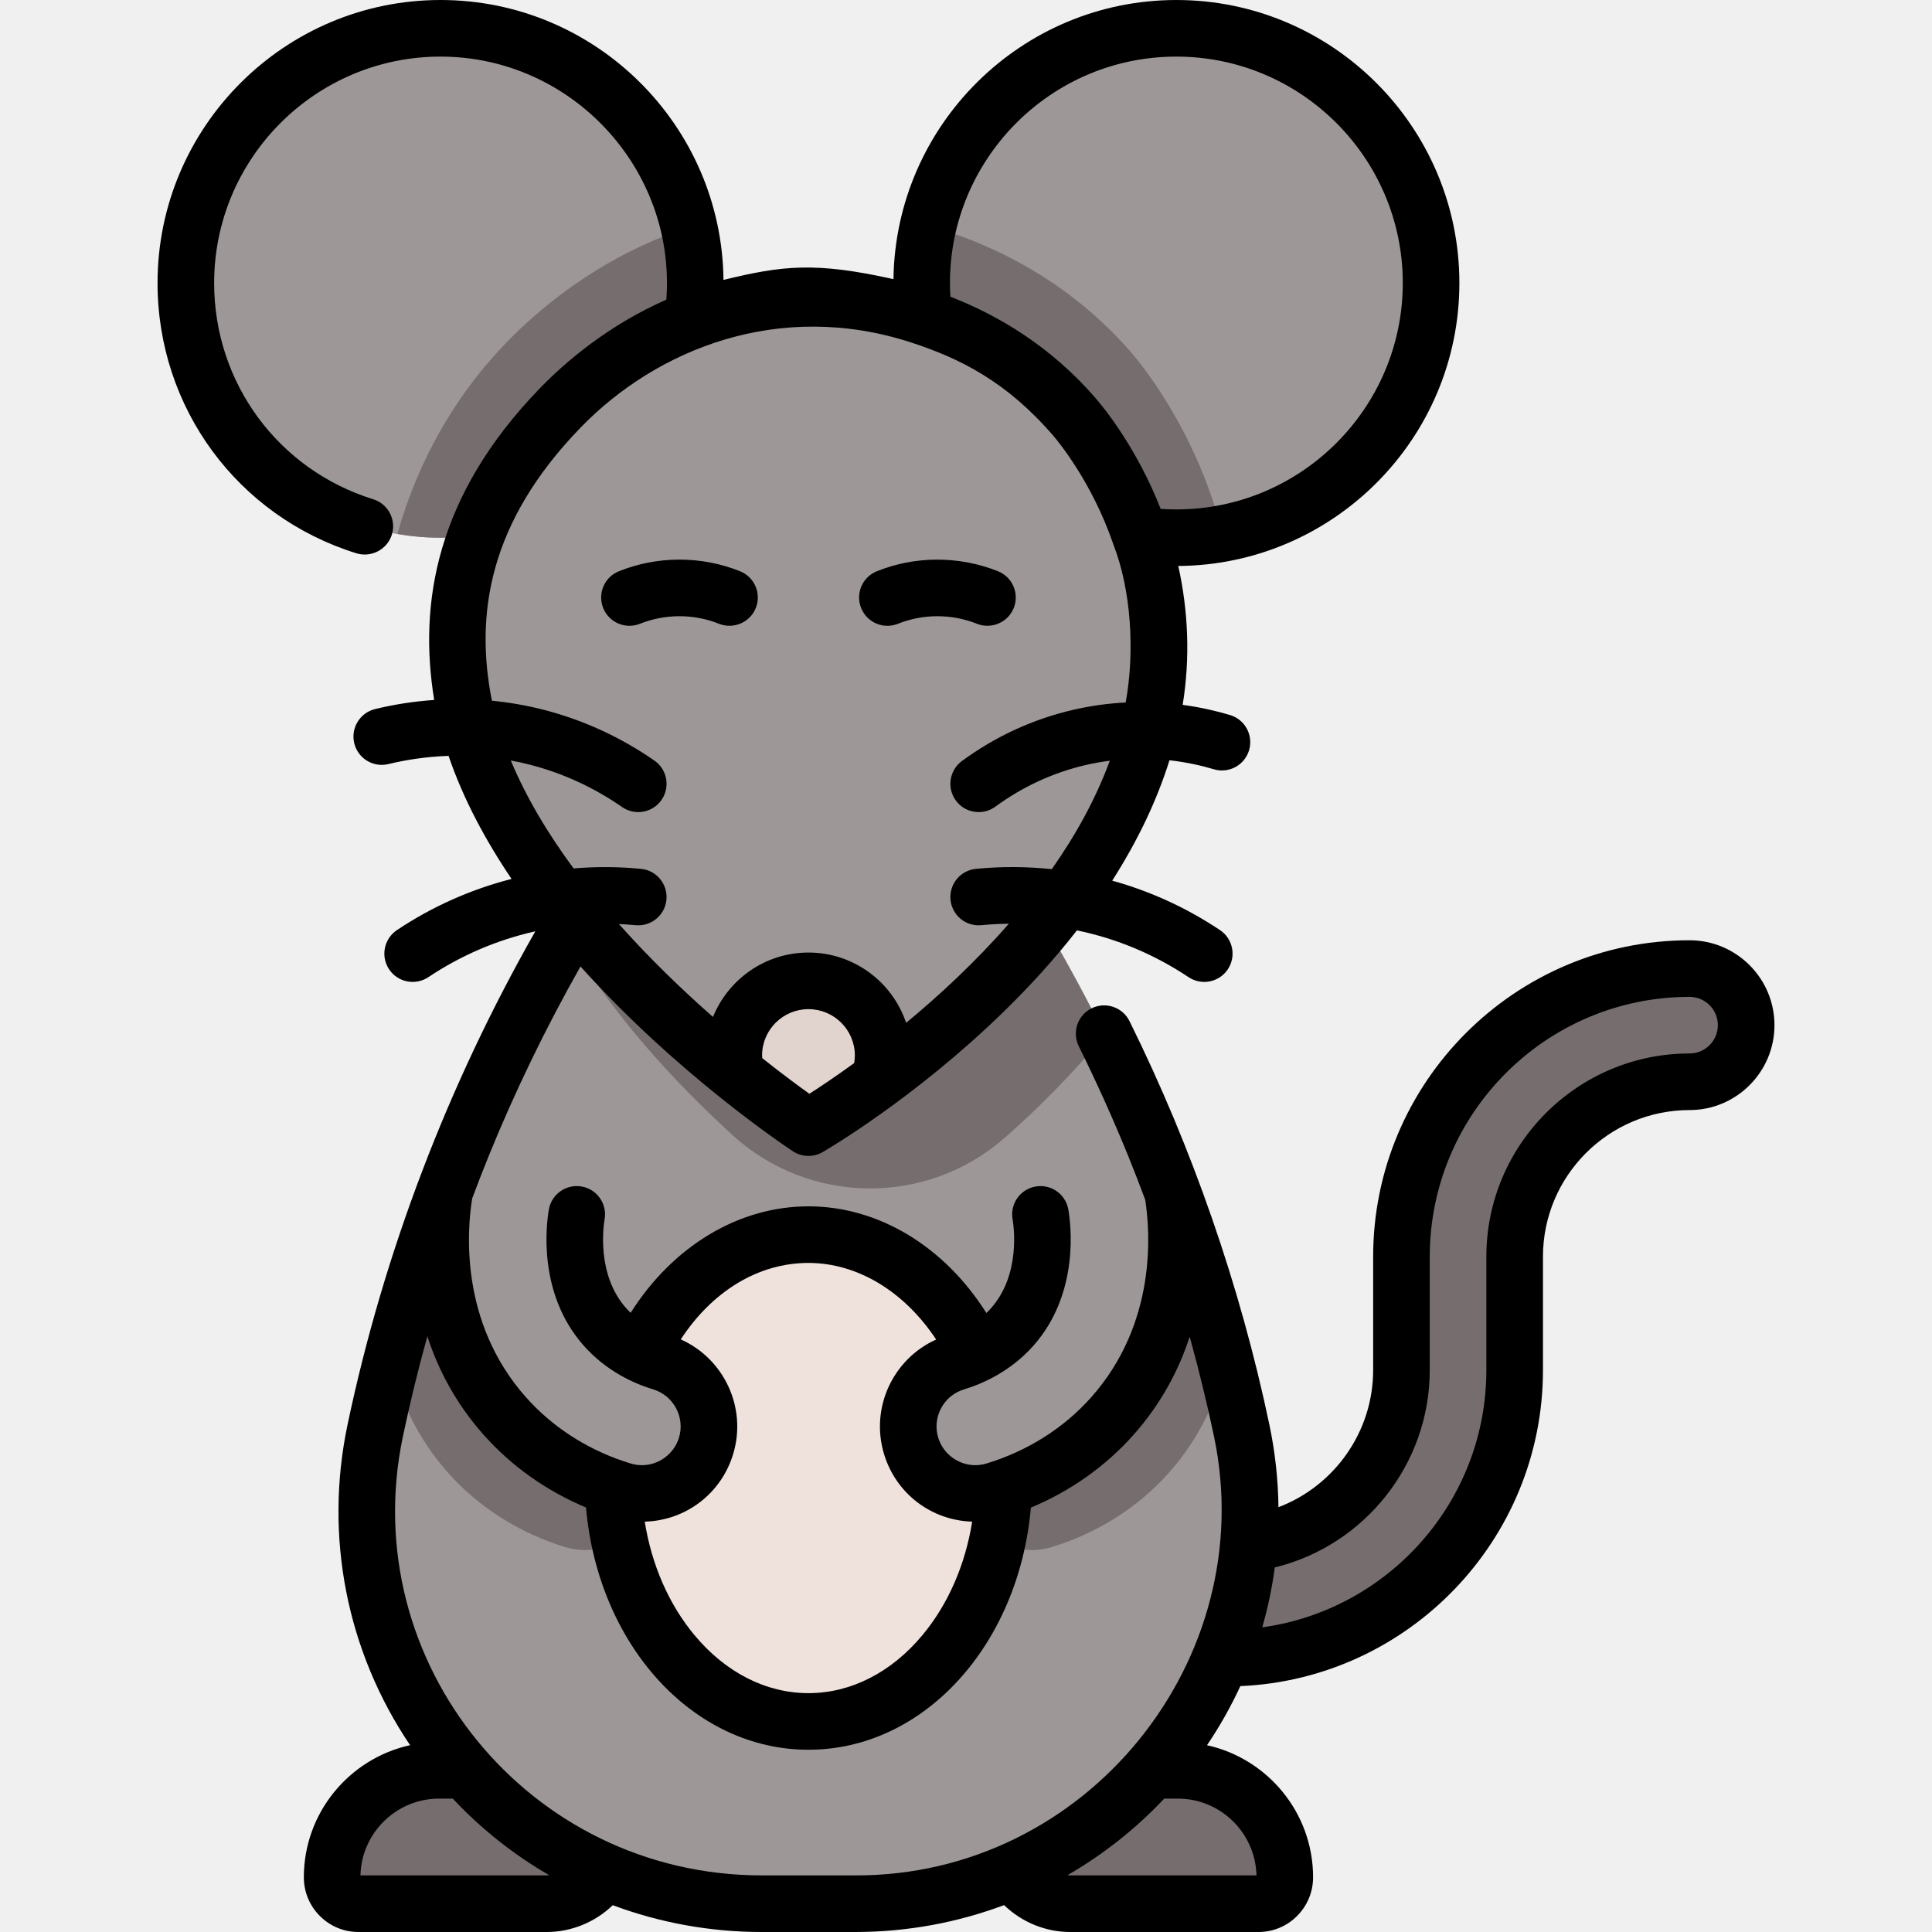
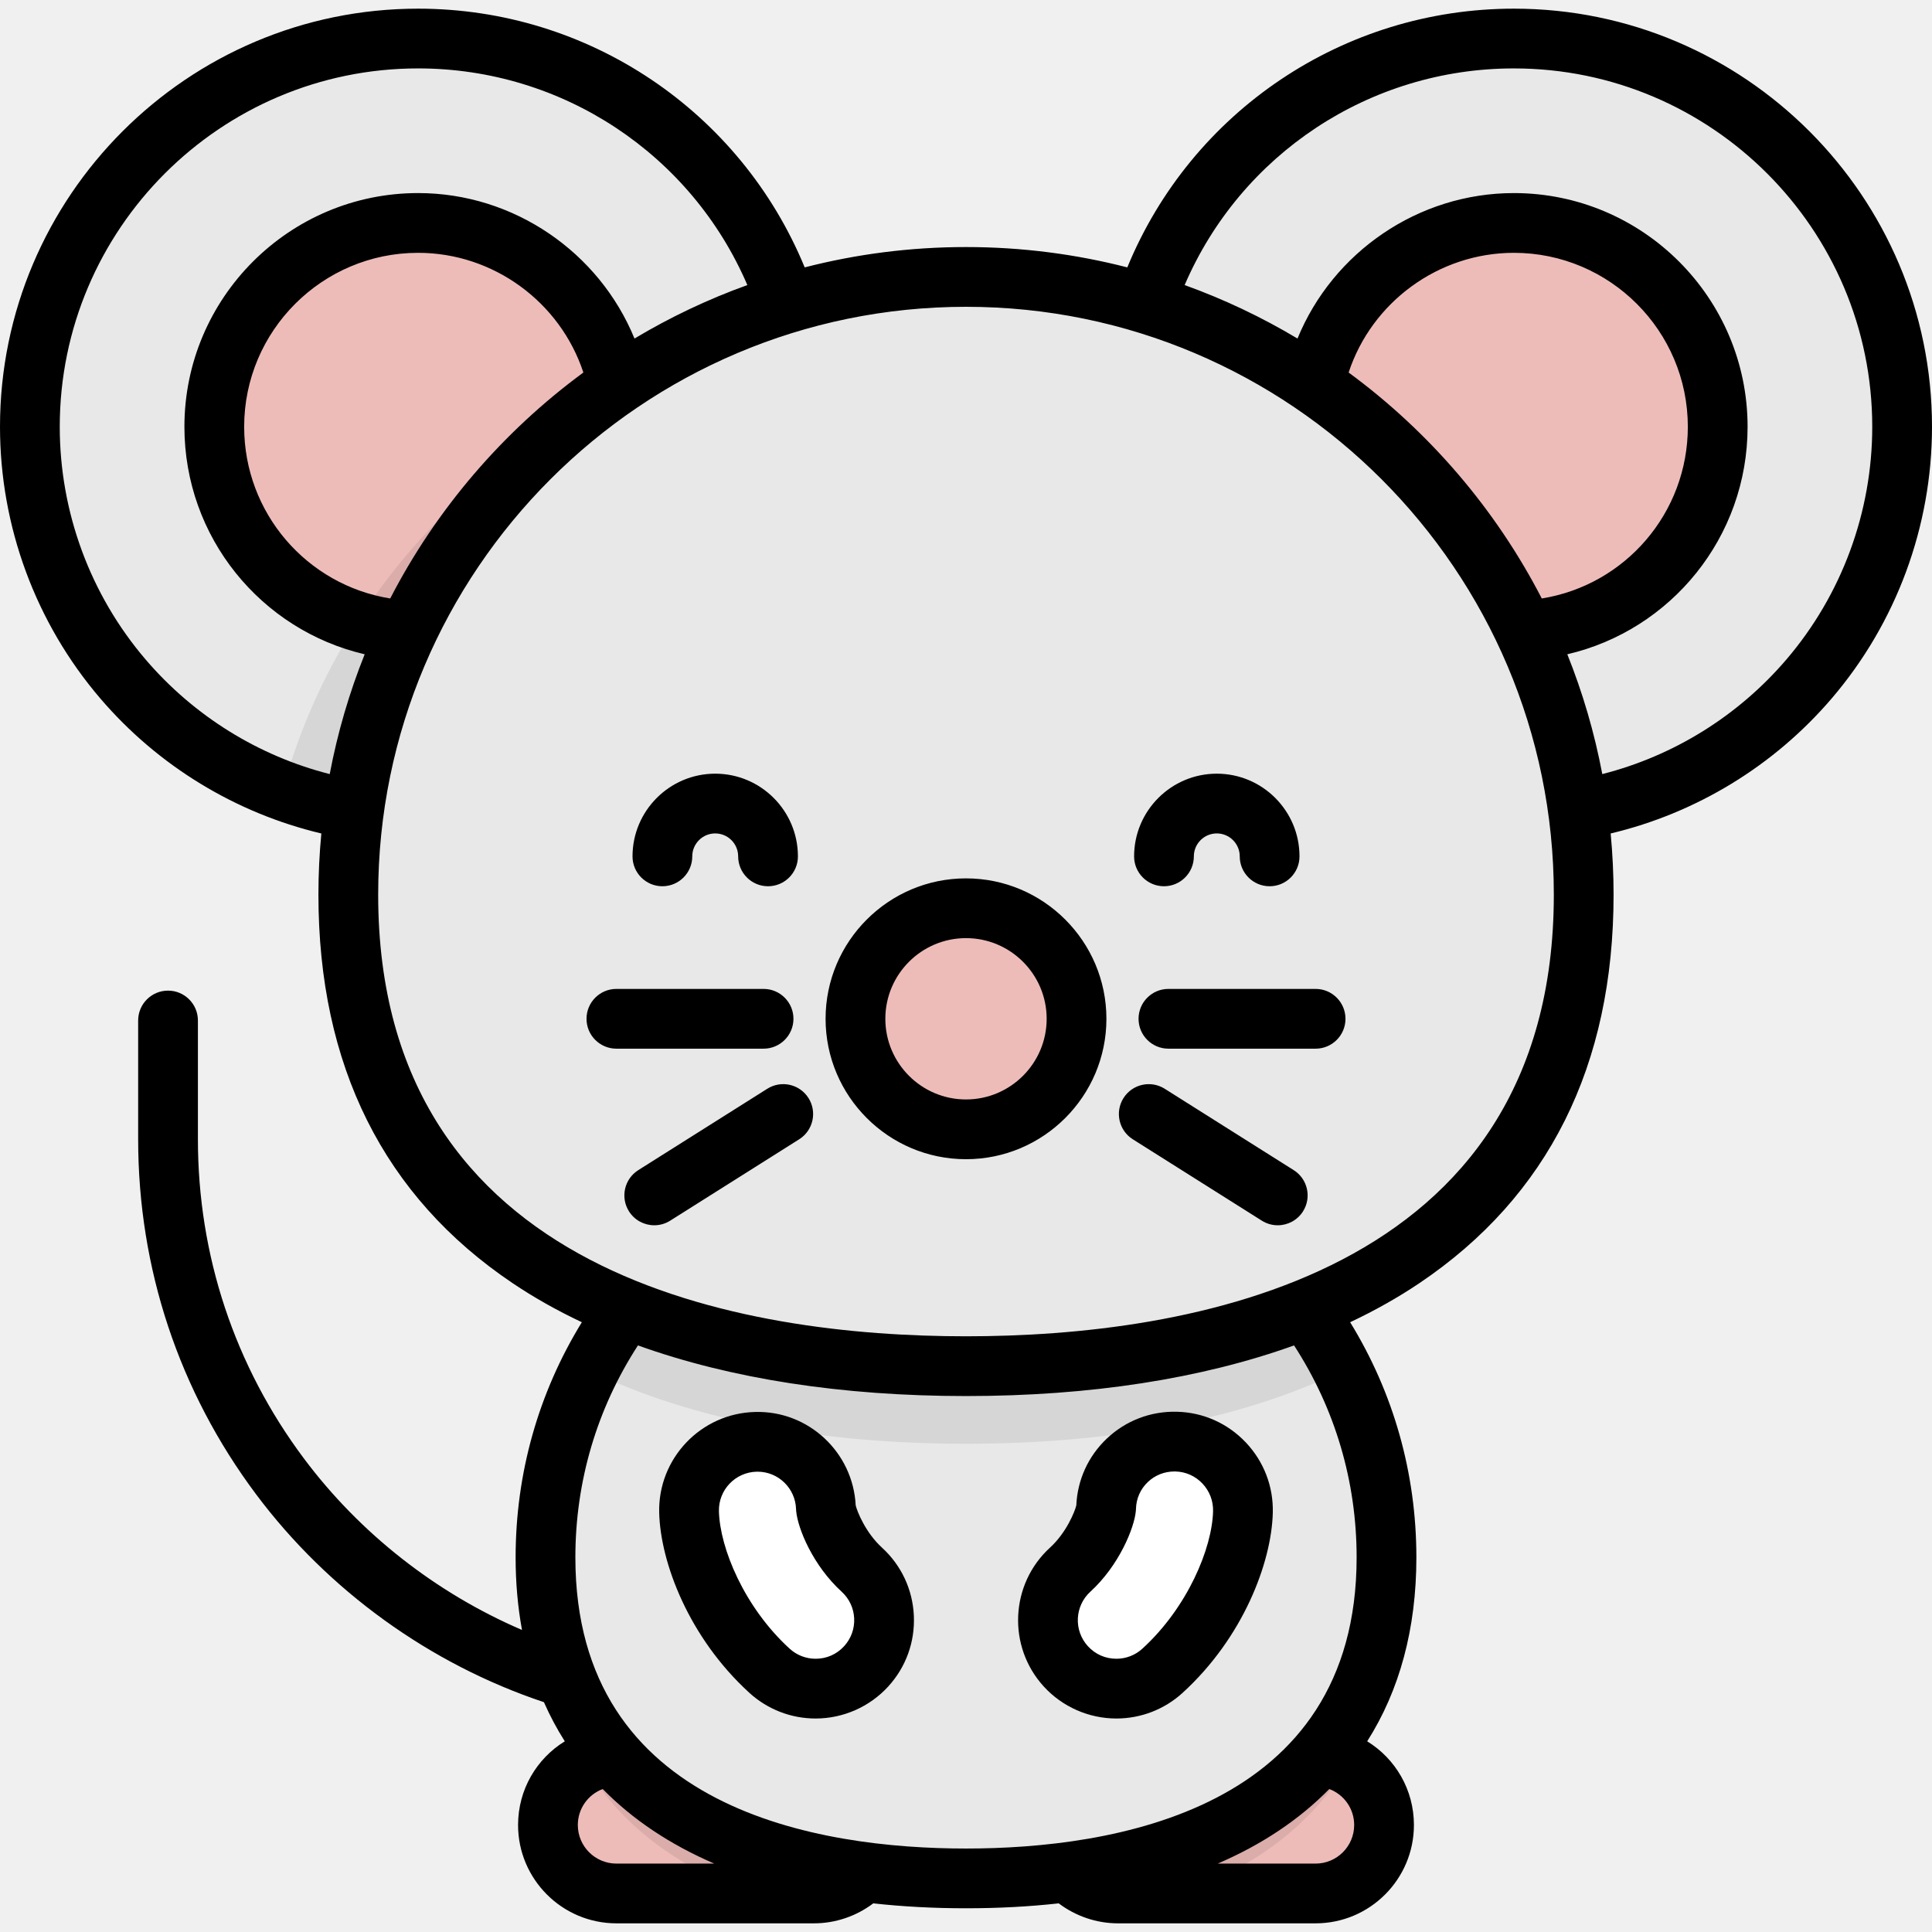
- <svg xmlns="http://www.w3.org/2000/svg" id="Capa_1" enable-background="new 0 0 512 512" height="512" viewBox="0 0 512 512" width="512">
+ <svg xmlns="http://www.w3.org/2000/svg" version="1.1" id="Layer_1" x="0px" y="0px" viewBox="0 0 512 512" style="enable-background:new 0 0 512 512;" xml:space="preserve">
+   <path style="fill:#EDBCB9;" d="M348.649,501.787h-52.374c-10.018,0-18.14-8.121-18.14-18.14c0-10.018,8.121-18.14,18.14-18.14  h52.374c10.018,0,18.14,8.121,18.14,18.14C366.788,493.666,358.667,501.787,348.649,501.787z" />
+   <path style="opacity:0.08;enable-background:new    ;" d="M348.649,465.508h-52.374c-10.018,0-18.14,8.121-18.14,18.14  s8.121,18.14,18.14,18.14h16.797c19.115-6.835,34.519-17.955,43.984-34.205C354.542,466.264,351.685,465.508,348.649,465.508z" />
+   <path style="fill:#EDBCB9;" d="M215.725,501.787h-52.374c-10.018,0-18.14-8.121-18.14-18.14c0-10.018,8.121-18.14,18.14-18.14  h52.374c10.018,0,18.14,8.121,18.14,18.14C233.865,493.666,225.743,501.787,215.725,501.787z" />
+   <path style="opacity:0.08;enable-background:new    ;" d="M215.725,465.508h-52.374c-3.036,0-5.893,0.756-8.407,2.074  c9.465,16.249,24.869,27.369,43.984,34.205h16.797c10.018,0,18.14-8.121,18.14-18.14  C233.865,473.63,225.743,465.508,215.725,465.508z" />
+   <path style="fill:#E8E8E8;" d="M367.438,412.726c0,61.546-49.892,85.07-111.438,85.07s-111.438-23.525-111.438-85.07  S194.454,301.288,256,301.288S367.438,351.18,367.438,412.726z" />
+   <path style="opacity:0.08;enable-background:new    ;" d="M256,301.288c-43.737,0-81.582,25.201-99.826,61.871  c27.63,13.471,62.245,19.45,99.826,19.45c37.58,0,72.195-5.978,99.825-19.45C337.582,326.489,299.737,301.288,256,301.288z" />
+   <circle style="fill:#E8E8E8;" cx="110.803" cy="113.104" r="102.886" />
+   <circle style="fill:#EDBCB9;" cx="110.803" cy="113.104" r="54.019" />
+   <path style="opacity:0.08;enable-background:new    ;" d="M211.187,90.462c-65.762,8.665-119.213,56.363-136.332,119.063  c11.191,4.174,23.303,6.461,35.95,6.461c56.823,0,102.887-46.064,102.887-102.887C213.691,105.321,212.823,97.747,211.187,90.462z" />
+   <circle style="fill:#E8E8E8;" cx="401.197" cy="113.104" r="102.886" />
+   <circle style="fill:#EDBCB9;" cx="401.197" cy="113.104" r="54.019" />
+   <path style="fill:#E8E8E8;" d="M419.698,237.084c0,90.408-73.29,124.964-163.698,124.964S92.303,327.492,92.303,237.084  S165.592,73.387,256,73.387S419.698,146.677,419.698,237.084z" />
+   <circle style="fill:#EDBCB9;" cx="256" cy="269.988" r="29.295" />
  <g>
-     <g>
-       <g fill="#9e9797">
-         <circle cx="311.75" cy="75" r="67.5" />
-         <circle cx="116.75" cy="75" r="67.5" />
-       </g>
-       <g>
-         <g>
-           <path d="m325.052 439.431h-21.624c-8.284 0-15-6.716-15-15s6.716-15 15-15h21.624c25.557 0 46.349-20.792 46.349-46.349v-30.053c0-42.099 34.25-76.349 76.35-76.349 8.284 0 15 6.716 15 15s-6.716 15-15 15c-25.558 0-46.35 20.792-46.35 46.349v30.053c-.001 42.099-34.251 76.349-76.349 76.349z" fill="#766e6e" />
-         </g>
-         <g fill="#766e6e">
-           <path d="m333.481 504.5h-49.855c-9.762 0-17.676-7.914-17.676-17.676 0-9.762 7.914-17.676 17.676-17.676h28.503c15.658 0 28.351 12.693 28.351 28.351.001 3.867-3.133 7.001-6.999 7.001z" />
-           <path d="m95.019 504.5h49.855c9.762 0 17.676-7.914 17.676-17.676 0-9.762-7.914-17.676-17.676-17.676h-28.504c-15.658 0-28.351 12.693-28.351 28.351 0 3.867 3.134 7.001 7 7.001z" />
-         </g>
-         <path d="m226.601 504.5h-24.702c-66.424 0-116.053-60.707-102.474-125.346 10.842-51.611 30.862-100.884 59.119-145.502h111.411c28.257 44.618 48.277 93.891 59.119 145.502 13.58 64.639-36.049 125.346-102.473 125.346z" fill="#9e9797" />
-         <path d="m309.748 390.316c8.439-9.478 12.876-19.87 15.081-29.392-3.911-15.349-8.654-30.456-14.181-45.269-2.184.431-7.964 1.872-12.994 6.995-5.482 5.582-6.635 12.034-6.924 14.174.527 2.987 2.637 18.468-7.513 29.867-4.841 5.437-10.788 8.076-14.923 9.333-9.386 2.852-14.684 12.774-11.832 22.16 2.329 7.665 9.373 12.603 16.99 12.603 1.71 0 3.449-.249 5.17-.772 12.184-3.703 22.948-10.515 31.126-19.699z" fill="#766e6e" />
-         <path d="m118.747 390.316c-8.439-9.478-12.876-19.87-15.081-29.392 3.911-15.349 8.654-30.456 14.181-45.269 2.184.431 7.964 1.872 12.994 6.995 5.482 5.582 6.635 12.034 6.924 14.174-.527 2.987-2.637 18.468 7.513 29.867 4.841 5.437 10.788 8.076 14.923 9.333 9.386 2.852 14.684 12.774 11.832 22.16-2.329 7.665-9.373 12.603-16.99 12.603-1.71 0-3.449-.249-5.17-.772-12.184-3.703-22.947-10.515-31.126-19.699z" fill="#766e6e" />
-         <g>
-           <g fill="#766e6e">
-             <path d="m134.32 90.654c-16.753 17.275-24.943 36.384-29.011 50.861 3.721.636 7.539.985 11.441.985 37.279 0 67.5-30.221 67.5-67.5 0-5.083-.58-10.028-1.645-14.79-24.652 8.007-41.175 23.112-48.285 30.444z" />
-             <path d="m246.002 59.746c-1.133 4.904-1.752 10.005-1.752 15.254 0 37.279 30.221 67.5 67.5 67.5 4.17 0 8.245-.398 12.206-1.122-6.826-27.394-22.175-45.65-24.051-47.822-16.692-19.326-37.138-28.987-53.903-33.81z" />
-             <path d="m269.956 233.652h-111.411c-2.942 4.645-5.772 9.352-8.534 14.095 11.567 20.513 28.665 38.914 44.02 52.981 20.349 18.642 51.489 19.018 72.22.801 8.797-7.73 18.066-16.917 26.473-27.317-6.868-13.881-14.451-27.427-22.768-40.56z" />
-           </g>
-           <path d="m214.25 78.714c-34.836.493-57.668 21.024-65.745 29.353-22.118 22.807-26.095 49.503-27.019 58.088v.001c-.003.056-.154 2.779-.154 5.36 0 56.636 68.51 109.88 87.875 123.798 3.052 2.194 7.13 2.301 10.289.264 19.635-12.656 87.673-61.059 87.673-124.063 0-2.748-.145-5.224-.171-5.642-1.955-31.29-20.407-53.236-22.294-55.42-27.329-31.639-66.893-31.79-70.454-31.739z" fill="#9e9797" />
-           <path d="m214.25 259.935c-10.93 0-19.791 8.85-19.791 19.766 0 1.666.229 3.274.617 4.82 5.8 4.68 10.723 8.342 14.128 10.79 3.063 2.202 7.151 2.292 10.321.247 3.286-2.12 7.92-5.236 13.358-9.247.736-2.07 1.158-4.288 1.158-6.61 0-10.917-8.861-19.766-19.791-19.766z" fill="#e1d3ce" />
-         </g>
-         <ellipse cx="214.25" cy="391.698" fill="#efe2dd" rx="51.822" ry="64.506" />
-         <path d="m264.8 377.514c-7.146 3.982-10.814 12.523-8.339 20.669 1.336 4.396 4.225 7.888 7.881 10.073 1.125-5.285 1.731-10.833 1.731-16.558 0-4.875-.449-9.618-1.273-14.184z" fill="#e1d3ce" />
-         <path d="m164.158 408.254c3.654-2.185 6.542-5.676 7.877-10.07 2.474-8.144-1.192-16.684-8.335-20.667-.823 4.565-1.272 9.307-1.272 14.181-.001 5.725.606 11.271 1.73 16.556z" fill="#e1d3ce" />
-         <g>
-           <path d="m310.717 315.66c1.439 8.171 4.542 36.623-15.969 59.656-8.178 9.184-18.942 15.996-31.128 19.699-1.721.523-3.46.772-5.17.772-7.617 0-14.661-4.938-16.99-12.603-2.852-9.386 2.445-19.308 11.832-22.16 4.135-1.257 10.083-3.896 14.924-9.333 10.15-11.399 8.04-26.88 7.513-29.867z" fill="#9e9797" />
-         </g>
-         <g>
-           <path d="m117.856 315.66c-1.439 8.171-4.542 36.623 15.969 59.656 8.178 9.184 18.942 15.996 31.128 19.699 1.721.523 3.46.772 5.17.772 7.617 0 14.661-4.938 16.99-12.603 2.852-9.386-2.445-19.308-11.832-22.16-4.135-1.257-10.083-3.896-14.924-9.333-10.15-11.399-8.04-26.88-7.513-29.867z" fill="#9e9797" />
-         </g>
-       </g>
-     </g>
-     <path d="m190.557 165.314c3.76 1.496 8.191-.3 9.741-4.196 1.531-3.849-.348-8.21-4.196-9.742-5.126-2.04-10.517-3.073-16.027-3.073-.119 0-.24 0-.36.001-5.392.044-10.667 1.078-15.677 3.072-3.849 1.532-5.727 5.894-4.195 9.742 1.532 3.849 5.896 5.728 9.742 4.195 3.277-1.304 6.727-1.98 10.253-2.009 3.706-.033 7.293.647 10.719 2.01zm257.193 83.866c-46.234 0-83.85 37.615-83.85 83.85v30.05c0 16.404-10.316 30.735-25.096 36.343-.082-7.268-.88-14.6-2.394-21.814-7.705-36.708-20.465-73.443-37.081-107.001-1.838-3.712-6.34-5.23-10.05-3.392-3.712 1.839-5.23 6.338-3.392 10.05 4.74 9.568 9.183 19.439 13.204 29.338 1.525 3.754 2.98 7.541 4.401 11.341 1.321 8.407 3.188 32.693-14.345 52.384-7.262 8.154-16.843 14.209-27.706 17.511-.979.297-1.985.448-2.991.448-4.475 0-8.51-2.995-9.813-7.284-.797-2.623-.524-5.399.767-7.817s3.447-4.189 6.07-4.986c5.057-1.537 12.343-4.783 18.344-11.521 12.45-13.982 9.93-32.572 9.298-36.156-.718-4.079-4.604-6.806-8.688-6.085-4.079.719-6.804 4.608-6.084 8.688.258 1.465 2.29 14.573-5.729 23.579-.395.444-.805.852-1.219 1.248-11.115-17.622-28.569-28.262-47.146-28.262-18.553 0-35.995 10.621-47.118 28.215-.398-.384-.793-.775-1.174-1.203-8.019-9.005-5.986-22.113-5.729-23.579.72-4.079-2.005-7.969-6.084-8.688-4.075-.718-7.969 2.005-8.688 6.085-.632 3.584-3.152 22.175 9.297 36.156 6.001 6.739 13.289 9.985 18.345 11.521 5.415 1.646 8.481 7.39 6.837 12.804-1.304 4.289-5.339 7.284-9.814 7.284-1.006 0-2.012-.151-2.989-.447-.649-.197-1.293-.406-1.933-.623-.046-.018-.094-.03-.14-.047-10.011-3.418-18.839-9.211-25.634-16.842-17.777-19.963-15.612-44.654-14.292-52.727 1.381-3.685 2.795-7.357 4.275-10.999 7.026-17.305 15.233-34.235 24.428-50.477 25.488 28.392 54.128 47.544 56.28 48.965 2.374 1.568 5.427 1.656 7.885.235.981-.567 24.312-14.155 47.94-37.168 7.279-7.09 13.765-14.304 19.455-21.598 10.578 2.191 20.553 6.369 29.582 12.398 3.41 2.277 8.082 1.404 10.402-2.071 2.3-3.445 1.373-8.102-2.072-10.402-8.824-5.894-18.415-10.289-28.563-13.101 6.76-10.565 11.844-21.242 15.18-31.906 4.556.514 8.542 1.427 11.755 2.388 3.972 1.187 8.147-1.068 9.335-5.037 1.187-3.968-1.068-8.147-5.036-9.334-3.497-1.046-7.739-2.05-12.559-2.702 2.025-12.493 1.473-24.942-1.164-36.804 41.122-.274 74.494-33.802 74.494-74.987 0-41.355-33.645-75-75-75-41.012 0-74.422 33.093-74.974 73.976-20.725-4.63-29.426-3.614-45.047.205-.443-40.978-33.899-74.182-74.98-74.182-41.355 0-75 33.645-75 75 0 33.039 21.179 61.823 52.7 71.627 3.854 1.199 8.146-.932 9.39-4.934 1.229-3.956-.979-8.159-4.935-9.389-25.215-7.842-42.155-30.871-42.155-57.304 0-33.084 26.916-60 60-60 34.673 0 62.406 29.746 59.836 64.412-15.515 6.838-26.778 16.538-33.465 23.434-27.626 28.487-32.235 57.144-28.054 82.65-5.259.361-10.506 1.159-15.669 2.415-4.024.979-6.494 5.035-5.516 9.06.979 4.024 5.028 6.498 9.061 5.516 4.256-1.035 9.693-1.962 15.933-2.172 3.886 11.397 9.76 22.355 16.693 32.609-10.818 2.779-21.031 7.319-30.377 13.561-3.445 2.3-4.372 6.958-2.072 10.402 2.319 3.474 6.996 4.346 10.402 2.071 8.588-5.735 18.024-9.8 28.049-12.082.096-.022.193-.038.29-.06-23.117 40.586-40.182 85.152-49.77 130.793-6.223 29.624-.178 60.031 16.587 84.882-16.082 3.531-28.157 17.883-28.157 35.01 0 3.874 1.509 7.516 4.226 10.232 2.73 2.752 6.379 4.268 10.274 4.268h49.851c6.587 0 12.871-2.624 17.513-7.104 12.451 4.648 25.8 7.103 39.515 7.103h24.7c13.894 0 27.202-2.525 39.494-7.126 4.644 4.494 10.939 7.126 17.537 7.126h49.851c3.896 0 7.544-1.516 10.252-4.246 2.739-2.738 4.248-6.38 4.248-10.254 0-17.11-12.052-31.45-28.111-34.999 3.349-4.955 6.307-10.191 8.831-15.663 44.547-1.92 80.2-38.747 80.2-83.757v-30.05c0-21.422 17.428-38.85 38.85-38.85 12.406 0 22.5-10.093 22.5-22.5s-10.096-22.501-22.502-22.501zm-221.388 32.555c-4.94 3.585-9.066 6.331-11.869 8.126-2.899-2.073-7.254-5.284-12.486-9.441-.015-.239-.047-.482-.047-.719 0-6.764 5.514-12.266 12.291-12.266s12.291 5.502 12.291 12.266c-.001.677-.062 1.357-.18 2.034zm85.388-266.735c33.084 0 60 26.916 60 60s-26.916 60-60 60c-1.396 0-2.785-.05-4.16-.145-6.287-15.997-14.836-26.553-17.21-29.303-11.855-13.725-25.796-21.973-38.518-26.929-2.08-34.483 25.373-63.623 59.888-63.623zm-176.382 186.539c1.7.315 3.424.687 5.174 1.142 8.683 2.255 16.867 6.023 24.326 11.2 3.369 2.338 8.057 1.544 10.438-1.885 2.362-3.403 1.518-8.076-1.885-10.438-8.916-6.188-18.709-10.694-29.107-13.396-4.572-1.187-9.243-2.008-13.959-2.466-4.496-22.736-.925-47.188 23.535-72.409 20.13-20.757 52.659-33.954 87.711-22.482 12.884 4.217 25.174 10.363 37.428 24.55 1.365 1.58 10.331 12.36 15.988 28.807.037.113.074.226.117.337 4.636 11.972 5.641 28.195 3.186 41.668-4.42.227-9.084.821-13.942 1.949-10.646 2.472-20.556 7.032-29.454 13.554-3.341 2.449-4.064 7.142-1.615 10.483 2.466 3.364 7.171 4.043 10.482 1.616 7.254-5.316 15.321-9.031 23.979-11.042 2.16-.501 4.27-.863 6.333-1.13-3.738 10.214-9.119 19.841-15.37 28.739-6.663-.706-13.39-.738-20.105-.081-4.123.403-7.138 4.072-6.735 8.194s4.063 7.14 8.194 6.734c2.423-.237 4.846-.36 7.267-.387-8.892 10.185-18.488 19.05-27.222 26.27-3.624-10.814-13.853-18.632-25.88-18.632-11.44 0-21.253 7.073-25.303 17.069-7.969-7.008-16.674-15.347-24.924-24.62 1.464.067 2.928.157 4.392.3 4.123.411 7.791-2.612 8.194-6.734.402-4.123-2.612-7.791-6.735-8.194-5.965-.583-11.936-.608-17.863-.116-6.678-9.031-12.502-18.655-16.645-28.6zm58.92 183.825c3.739-12.309-2.417-25.303-13.879-30.409 8.38-12.818 20.61-20.265 33.841-20.265 13.024 0 25.466 7.613 33.836 20.3-11.412 5.131-17.533 18.093-13.801 30.374 3.177 10.458 12.502 17.548 23.351 17.89-1.833 11.448-6.372 21.902-13.184 30.08-8.254 9.909-18.979 15.366-30.202 15.366-11.224 0-21.95-5.459-30.205-15.372-6.81-8.178-11.348-18.628-13.18-30.071 10.88-.312 20.239-7.412 23.423-17.893zm-49.418 111.636h-49.345c.267-11.267 9.515-20.35 20.845-20.35h3.617c7.566 8.061 16.181 14.879 25.564 20.306-.226.015-.45.044-.681.044zm188.105 0h-49.345c-.253 0-.5-.03-.749-.048 9.529-5.504 18.168-12.361 25.654-20.302h3.595c11.33 0 20.578 9.083 20.845 20.35zm-106.375 0h-24.7c-61.877-.001-107.672-56.586-95.131-116.309 1.87-8.906 4.045-17.771 6.484-26.571 2.816 8.688 7.463 17.752 14.97 26.184 7.378 8.286 16.634 14.831 27.076 19.197 3.184 36.384 28.309 64.199 58.95 64.199 30.628 0 55.75-27.8 58.948-64.167 10.472-4.366 19.754-10.923 27.152-19.229 7.473-8.392 12.11-17.411 14.93-26.062 2.425 8.76 4.589 17.584 6.451 26.449 12.394 59.019-33.682 116.533-95.13 116.309zm221.15-217.82c-29.692 0-53.85 24.157-53.85 53.85v30.05c0 34.755-25.891 63.56-59.395 68.185 1.486-5.15 2.604-10.453 3.33-15.876 23.784-5.809 41.065-27.318 41.065-52.308v-30.05c0-37.964 30.886-68.85 68.85-68.85 4.136 0 7.5 3.364 7.5 7.5s-3.364 7.499-7.5 7.499zm-209.807-113.866c3.279-1.305 6.729-1.98 10.254-2.009.078-.001.157-.001.236-.001 3.604 0 7.131.676 10.482 2.01 3.76 1.497 8.192-.299 9.742-4.195 1.531-3.848-.347-8.21-4.195-9.742-5.236-2.084-10.73-3.099-16.389-3.072-5.391.044-10.664 1.077-15.676 3.071-3.849 1.531-5.728 5.893-4.196 9.742 1.533 3.849 5.897 5.727 9.742 4.196z" />
+     <path style="fill:#FFFFFF;" d="M216.145,447.506c-4.367,0-8.746-1.567-12.226-4.744c-14.241-13.003-21.03-30.922-21.312-42.067   c-0.253-10.015,7.66-18.339,17.675-18.592c9.964-0.275,18.293,7.616,18.59,17.592c0.23,2.472,3.26,10.572,9.509,16.277   c7.398,6.755,7.92,18.228,1.164,25.626C225.968,445.516,221.065,447.506,216.145,447.506z" />
+     <path style="fill:#FFFFFF;" d="M295.854,447.506c-4.919,0-9.822-1.989-13.401-5.909c-6.755-7.398-6.233-18.871,1.164-25.626   c6.279-5.732,9.307-13.879,9.512-16.31c0.252-10.014,8.547-17.883,18.588-17.617c10.015,0.252,17.926,8.634,17.674,18.649   c-0.281,11.147-7.071,29.067-21.312,42.071C304.601,445.938,300.22,447.506,295.854,447.506z" />
  </g>
+   <path d="M348.649,262.073h-39.003c-4.374,0-7.918,3.545-7.918,7.918s3.544,7.918,7.918,7.918h39.003  c4.374,0,7.918-3.545,7.918-7.918C356.566,265.618,353.021,262.073,348.649,262.073z M233.72,410.124  c-4.348-3.97-6.593-9.623-6.954-11.19c-0.7-14.079-12.553-25.158-26.684-24.747c-14.362,0.363-25.752,12.344-25.389,26.707  c0.334,13.199,7.849,33.071,23.888,47.715c4.813,4.395,11.051,6.814,17.564,6.814c7.307,0,14.323-3.093,19.248-8.488  c4.692-5.14,7.104-11.799,6.788-18.753C241.865,421.231,238.86,414.817,233.72,410.124z M223.7,436.259  c-1.96,2.147-4.643,3.33-7.554,3.33c-2.553,0-4.999-0.949-6.887-2.673c-11.971-10.93-18.487-26.596-18.735-36.422  c-0.143-5.634,4.326-10.334,9.978-10.478c0.094-0.002,0.188-0.003,0.282-0.003c5.474,0,10.011,4.392,10.177,9.917  c0.004,0.166,0.015,0.331,0.031,0.497c0.438,4.712,4.468,14.465,12.054,21.391c2.016,1.841,3.194,4.358,3.319,7.085  C226.486,431.63,225.541,434.242,223.7,436.259z M401.196,2.295c-45.195,0-85.45,27.263-102.448,68.565  c-13.671-3.517-27.995-5.39-42.748-5.39c-14.754,0-29.077,1.873-42.748,5.39C196.254,29.558,156,2.295,110.805,2.295  C49.706,2.295,0,52.001,0,113.099c0,26.4,9.441,51.971,26.585,72.003c15.303,17.88,35.889,30.387,58.571,35.779  c-0.502,5.336-0.771,10.739-0.771,16.203c0,45.338,17.308,79.977,51.442,102.953c5.659,3.81,11.798,7.265,18.369,10.368  c-11.509,18.722-17.552,40.075-17.552,62.32c0,6.744,0.573,13.156,1.69,19.231c-22.722-9.759-42.908-25.538-57.797-45.447  c-18.376-24.572-28.088-53.827-28.088-84.604v-31.462c0-4.373-3.545-7.918-7.918-7.918s-7.918,3.545-7.918,7.918v31.462  c0,34.222,10.804,66.756,31.243,94.087c19.133,25.584,46.139,45.042,76.29,55.103c1.596,3.625,3.44,7.084,5.53,10.371  c-7.457,4.583-12.383,12.801-12.383,22.181c0,14.368,11.689,26.057,26.057,26.057h52.374c5.673,0,11.206-1.897,15.703-5.295  c7.764,0.861,15.956,1.304,24.572,1.304c8.614,0,16.807-0.442,24.571-1.304c4.498,3.398,10.03,5.295,15.703,5.295h52.374  c14.368,0,26.057-11.689,26.057-26.057c0-9.38-4.926-17.598-12.383-22.181c8.561-13.472,13.033-29.811,13.033-48.741  c0-22.245-6.043-43.597-17.552-62.32c6.572-3.103,12.709-6.558,18.37-10.368c34.134-22.977,51.442-57.615,51.442-102.953  c0-5.465-0.268-10.868-0.771-16.205c22.681-5.391,43.268-17.899,58.57-35.779C502.559,165.071,512,139.499,512,113.099  C512,52.001,462.294,2.295,401.196,2.295z M87.379,205.141c-18.867-4.798-35.966-15.381-48.764-30.335  c-14.69-17.165-22.78-39.08-22.78-61.707c0-52.367,42.603-94.97,94.969-94.97c38.246,0,72.374,22.771,87.253,57.416  c-10.478,3.77-20.484,8.531-29.909,14.171c-9.364-22.864-31.972-38.551-57.344-38.551c-34.15,0-61.933,27.783-61.933,61.933  c0,29.239,20.254,53.881,47.774,60.296C92.577,183.538,89.455,194.156,87.379,205.141z M154.599,98.722  c-21.346,15.686-38.949,36.18-51.188,59.879c-22.068-3.541-38.705-22.635-38.705-45.502c0-25.418,20.68-46.098,46.098-46.098  C130.793,67.001,148.471,80.079,154.599,98.722z M163.351,493.87c-5.636,0-10.222-4.586-10.222-10.222  c0-4.362,2.725-8.079,6.599-9.536c7.932,8.084,17.825,14.704,29.557,19.758H163.351z M348.649,493.87h-25.934  c11.732-5.052,21.624-11.673,29.557-19.758c3.874,1.457,6.599,5.173,6.599,9.536C358.87,489.284,354.285,493.87,348.649,493.87z   M359.52,412.726c0,67.129-64.859,77.153-103.52,77.153s-103.521-10.024-103.521-77.153c0-20.146,5.727-39.44,16.584-56.177  c24.57,8.832,53.985,13.419,86.937,13.419s62.367-4.587,86.937-13.419C353.793,373.286,359.52,392.579,359.52,412.726z M256,354.132  c-58.179,0-155.78-15.206-155.78-117.047c0-85.898,69.882-155.78,155.78-155.78s155.78,69.882,155.78,155.78  C411.78,338.925,314.179,354.132,256,354.132z M357.401,98.722c6.127-18.643,23.805-31.721,43.794-31.721  c25.418,0,46.098,20.68,46.098,46.098c0,22.867-16.637,41.961-38.704,45.502C396.35,134.902,378.748,114.408,357.401,98.722z   M473.385,174.805c-12.798,14.954-29.896,25.537-48.762,30.335c-2.077-10.984-5.199-21.603-9.268-31.746  c27.519-6.413,47.774-31.056,47.774-60.295c0-34.15-27.783-61.933-61.933-61.933c-25.372,0-47.981,15.687-57.345,38.551  c-9.425-5.639-19.432-10.402-29.909-14.171c14.88-34.645,49.008-57.416,87.254-57.416c52.365,0,94.969,42.603,94.969,94.97  C496.165,135.726,488.074,157.641,473.385,174.805z M311.926,374.127c-6.976-0.182-13.596,2.351-18.637,7.138  c-4.905,4.659-7.755,10.916-8.057,17.671c-0.363,1.568-2.605,7.217-6.954,11.186c-10.609,9.688-11.36,26.202-1.673,36.812  c4.925,5.394,11.94,8.488,19.248,8.488c6.515,0,12.752-2.42,17.565-6.814c16.04-14.646,23.556-34.52,23.888-47.717  c0.175-6.955-2.365-13.57-7.151-18.628C325.354,377.193,318.877,374.304,311.926,374.127z M302.74,436.915  c-1.886,1.723-4.332,2.672-6.886,2.672c-2.912,0-5.594-1.182-7.553-3.33c-3.801-4.163-3.506-10.64,0.656-14.44  c7.58-6.919,11.679-16.916,12.063-21.495c0.014-0.154,0.022-0.308,0.025-0.463c0.068-2.723,1.187-5.248,3.148-7.111  c1.904-1.808,4.392-2.794,7.041-2.794c0.094,0,0.189,0.001,0.283,0.003c2.719,0.069,5.255,1.202,7.138,3.191  c1.889,1.995,2.889,4.604,2.821,7.344C321.229,410.318,314.713,425.983,302.74,436.915z M175.54,234.865  c4.373,0,7.918-3.545,7.918-7.918c0-3.353,2.728-6.081,6.081-6.081c3.353,0,6.081,2.728,6.081,6.081  c0,4.373,3.545,7.918,7.918,7.918s7.918-3.545,7.918-7.918c0-12.084-9.831-21.916-21.916-21.916s-21.916,9.831-21.916,21.916  C167.622,231.322,171.167,234.865,175.54,234.865z M308.464,234.865c4.374,0,7.918-3.545,7.918-7.918  c0-3.353,2.728-6.081,6.081-6.081c3.353,0,6.081,2.728,6.081,6.081c0,4.373,3.544,7.918,7.918,7.918  c4.374,0,7.918-3.545,7.918-7.918c0-12.084-9.831-21.916-21.916-21.916c-12.084,0-21.916,9.831-21.916,21.916  C300.546,231.322,304.091,234.865,308.464,234.865z M342.844,310.096l-34.186-21.565c-3.7-2.333-8.588-1.227-10.922,2.472  c-2.333,3.699-1.226,8.588,2.472,10.921l34.186,21.565c1.312,0.828,2.773,1.222,4.217,1.222c2.628,0,5.198-1.308,6.705-3.695  C347.648,317.318,346.542,312.429,342.844,310.096z M210.273,269.991c0-4.373-3.545-7.918-7.918-7.918h-39.004  c-4.373,0-7.918,3.545-7.918,7.918s3.545,7.918,7.918,7.918h39.004C206.728,277.908,210.273,274.363,210.273,269.991z M256,232.778  c-20.519,0-37.212,16.693-37.212,37.212s16.693,37.212,37.212,37.212c20.518,0,37.212-16.693,37.212-37.212  S276.518,232.778,256,232.778z M256,291.367c-11.788,0-21.377-9.59-21.377-21.377s9.59-21.377,21.377-21.377  c11.788,0,21.377,9.59,21.377,21.377C277.377,281.777,267.788,291.367,256,291.367z M203.343,288.53l-34.186,21.565  c-3.698,2.333-4.805,7.222-2.472,10.921c1.505,2.387,4.076,3.695,6.705,3.695c1.444,0,2.905-0.395,4.216-1.222l34.186-21.565  c3.698-2.333,4.805-7.222,2.472-10.921C211.931,287.304,207.041,286.196,203.343,288.53z" />
+   <g>
+ </g>
+   <g>
+ </g>
+   <g>
+ </g>
+   <g>
+ </g>
+   <g>
+ </g>
+   <g>
+ </g>
+   <g>
+ </g>
+   <g>
+ </g>
+   <g>
+ </g>
+   <g>
+ </g>
+   <g>
+ </g>
+   <g>
+ </g>
+   <g>
+ </g>
+   <g>
+ </g>
+   <g>
+ </g>
</svg>
